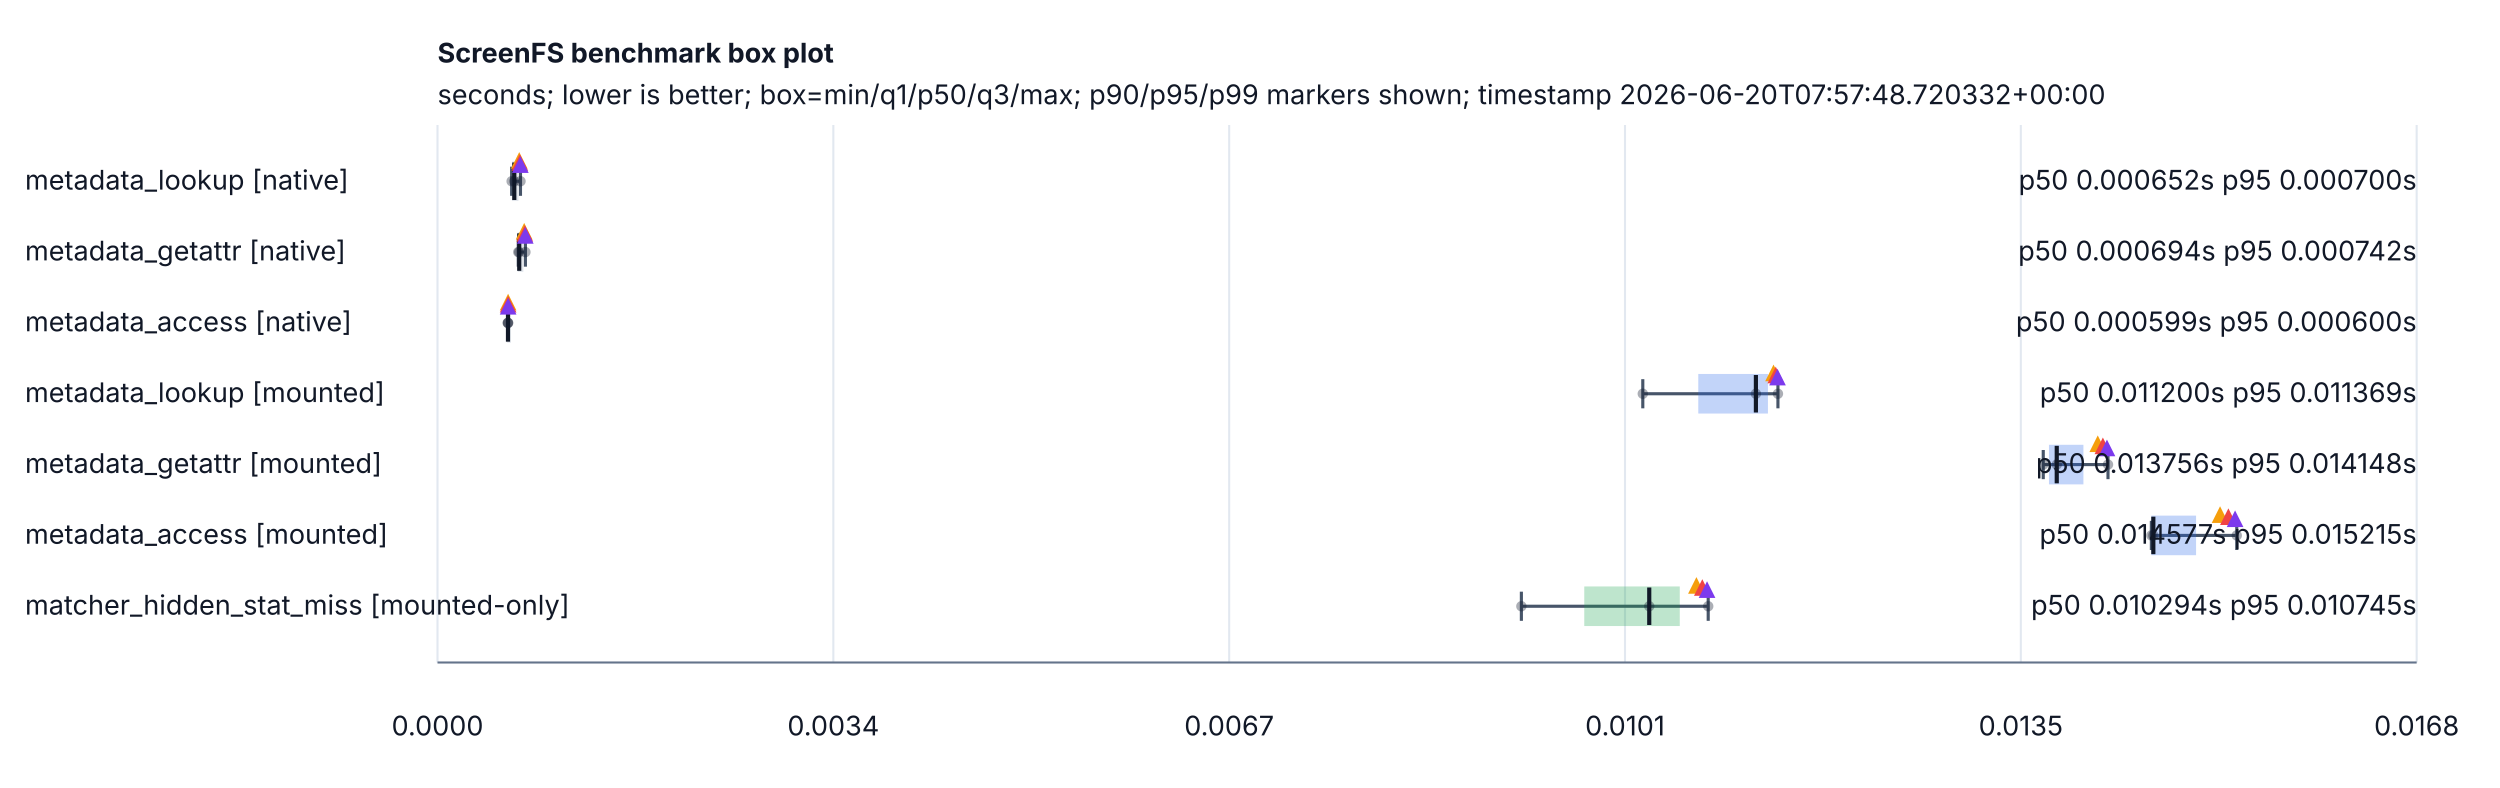
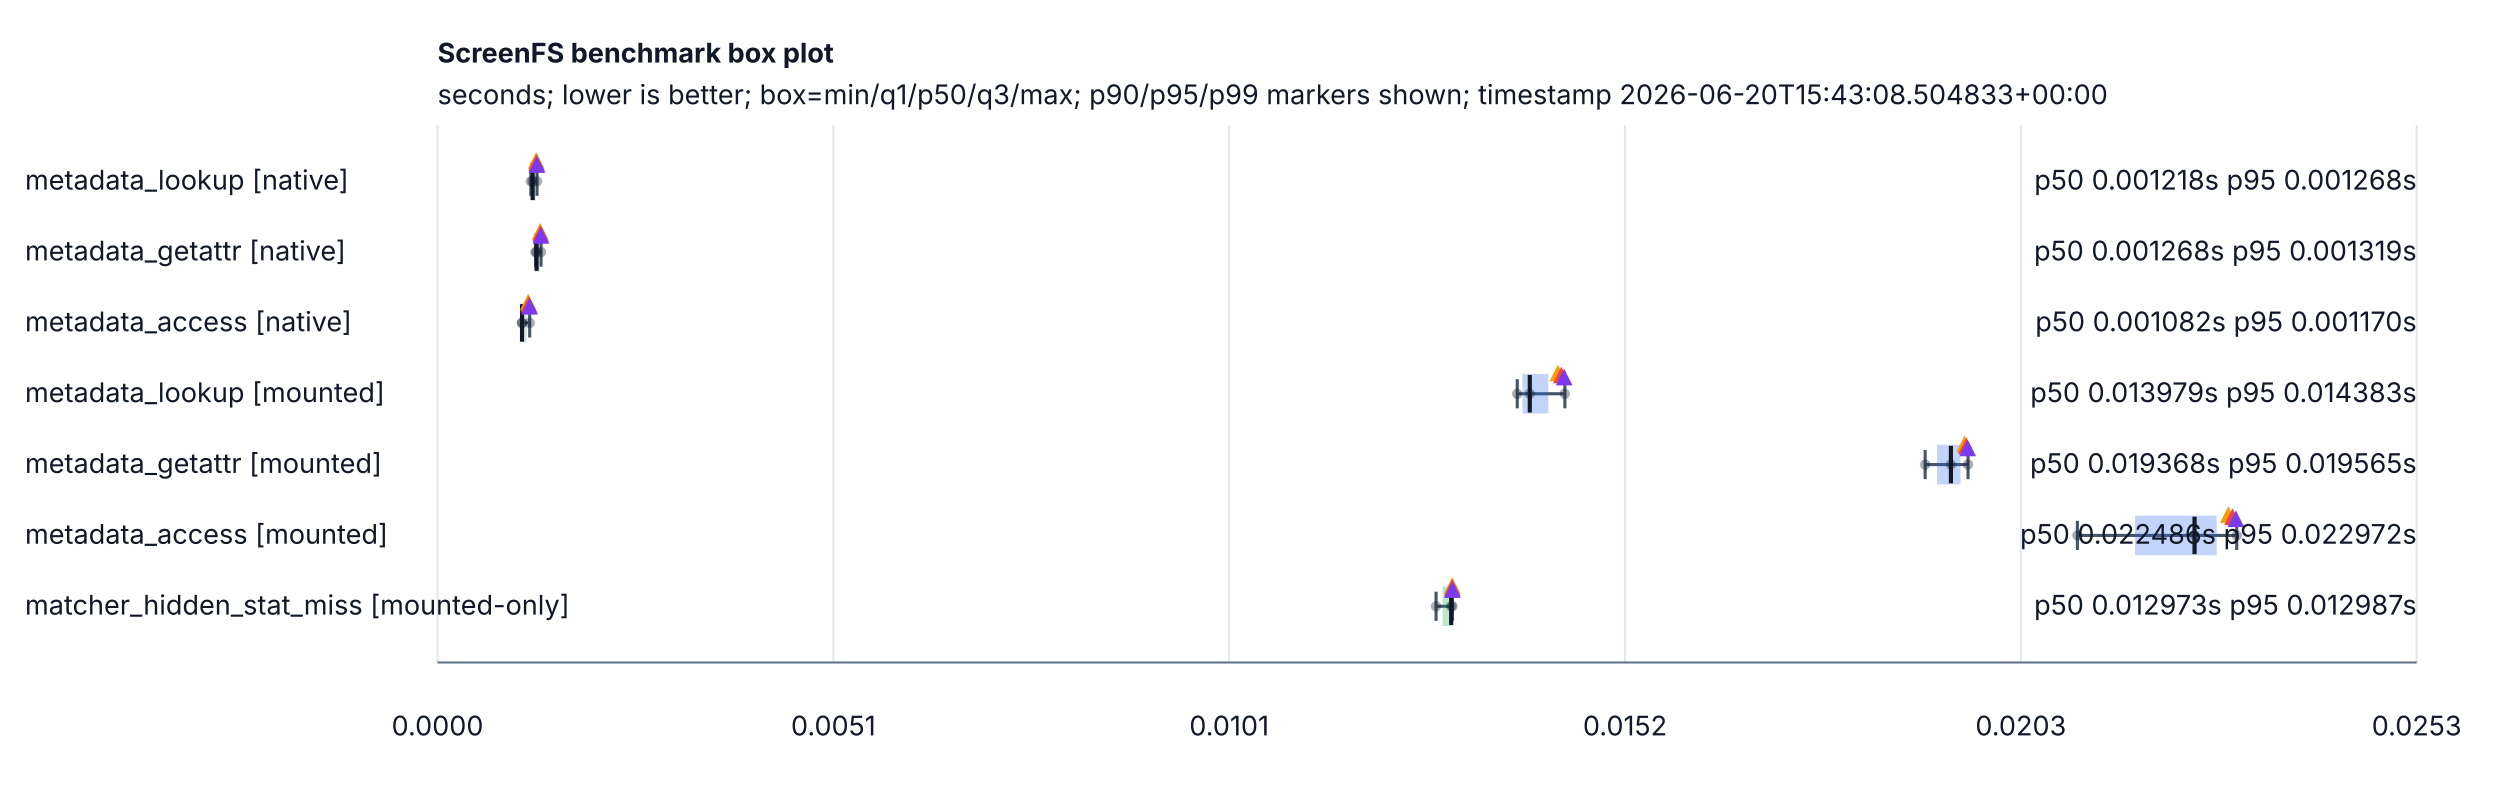
<svg xmlns="http://www.w3.org/2000/svg" width="1200" height="378" viewBox="0 0 1200 378">
  <style>
text{font-family:Inter,Pretendard,Arial,sans-serif;fill:#111827;font-size:13px}
.axis{stroke:#64748b;stroke-width:1}.grid{stroke:#e2e8f0;stroke-width:1}.median{stroke:#111827;stroke-width:2}.whisker{stroke:#475569;stroke-width:1.5}.sample{fill:#0f172a;opacity:.35}
</style>
  <text x="210" y="30" font-size="20" font-weight="700">ScreenFS benchmark box plot</text>
-   <text x="210" y="50">seconds; lower is better; box=min/q1/p50/q3/max; p90/p95/p99 markers shown; timestamp 2026-06-20T07:57:48.720332+00:00</text>
+   <text x="210" y="50">seconds; lower is better; box=min/q1/p50/q3/max; p90/p95/p99 markers shown; timestamp 2026-06-20T15:43:08.504833+00:00</text>
  <line class="grid" x1="210.00" y1="60" x2="210.00" y2="318" />
  <text x="210.00" y="353" text-anchor="middle">0.0000</text>
  <line class="grid" x1="400.00" y1="60" x2="400.00" y2="318" />
-   <text x="400.00" y="353" text-anchor="middle">0.0034</text>
+   <text x="400.00" y="353" text-anchor="middle">0.0051</text>
  <line class="grid" x1="590.00" y1="60" x2="590.00" y2="318" />
-   <text x="590.00" y="353" text-anchor="middle">0.0067</text>
+   <text x="590.00" y="353" text-anchor="middle">0.0101</text>
  <line class="grid" x1="780.00" y1="60" x2="780.00" y2="318" />
-   <text x="780.00" y="353" text-anchor="middle">0.0101</text>
+   <text x="780.00" y="353" text-anchor="middle">0.0152</text>
  <line class="grid" x1="970.00" y1="60" x2="970.00" y2="318" />
-   <text x="970.00" y="353" text-anchor="middle">0.0135</text>
+   <text x="970.00" y="353" text-anchor="middle">0.0203</text>
  <line class="grid" x1="1160.00" y1="60" x2="1160.00" y2="318" />
-   <text x="1160.00" y="353" text-anchor="middle">0.0168</text>
+   <text x="1160.00" y="353" text-anchor="middle">0.0253</text>
  <line class="axis" x1="210" y1="318" x2="1160" y2="318" />
  <text x="12" y="91.00">metadata_lookup [native]</text>
-   <line class="whisker" x1="245.59" y1="87.00" x2="249.83" y2="87.00" />
-   <line class="whisker" x1="245.59" y1="80.00" x2="245.59" y2="94.00" />
-   <line class="whisker" x1="249.83" y1="80.00" x2="249.83" y2="94.00" />
-   <rect x="246.23" y="78.00" width="2.12" height="18" fill="#94a3b8" opacity="0.28" stroke="#94a3b8" />
-   <line class="median" x1="246.86" y1="78.00" x2="246.86" y2="96.00" />
-   <circle class="sample" cx="249.83" cy="87.00" r="2.5" />
-   <circle class="sample" cx="246.86" cy="87.00" r="2.5" />
-   <circle class="sample" cx="245.59" cy="87.00" r="2.5" />
-   <polygon points="249.23,73.00 245.23,81.00 253.23,81.00" fill="#f59e0b" />
-   <polygon points="249.53,74.00 245.53,82.00 253.53,82.00" fill="#ef4444" />
-   <polygon points="249.77,75.00 245.77,83.00 253.77,83.00" fill="#7c3aed" />
-   <text x="1160" y="91.00" text-anchor="end">p50 0.000652s p95 0.000700s</text>
+   <line class="whisker" x1="254.82" y1="87.00" x2="257.77" y2="87.00" />
+   <line class="whisker" x1="254.82" y1="80.00" x2="254.82" y2="94.00" />
+   <line class="whisker" x1="257.77" y1="80.00" x2="257.77" y2="94.00" />
+   <rect x="255.24" y="78.00" width="1.48" height="18" fill="#94a3b8" opacity="0.28" stroke="#94a3b8" />
+   <line class="median" x1="255.67" y1="78.00" x2="255.67" y2="96.00" />
+   <circle class="sample" cx="254.82" cy="87.00" r="2.5" />
+   <circle class="sample" cx="257.77" cy="87.00" r="2.5" />
+   <circle class="sample" cx="255.67" cy="87.00" r="2.5" />
+   <polygon points="257.35,73.00 253.35,81.00 261.35,81.00" fill="#f59e0b" />
+   <polygon points="257.56,74.00 253.56,82.00 261.56,82.00" fill="#ef4444" />
+   <polygon points="257.73,75.00 253.73,83.00 261.73,83.00" fill="#7c3aed" />
+   <text x="1160" y="91.00" text-anchor="end">p50 0.001218s p95 0.001268s</text>
  <text x="12" y="125.00">metadata_getattr [native]</text>
-   <line class="whisker" x1="248.77" y1="121.00" x2="252.20" y2="121.00" />
-   <line class="whisker" x1="248.77" y1="114.00" x2="248.77" y2="128.00" />
-   <line class="whisker" x1="252.20" y1="114.00" x2="252.20" y2="128.00" />
-   <rect x="249.00" y="112.00" width="1.71" height="18" fill="#94a3b8" opacity="0.28" stroke="#94a3b8" />
-   <line class="median" x1="249.23" y1="112.00" x2="249.23" y2="130.00" />
-   <circle class="sample" cx="249.23" cy="121.00" r="2.5" />
-   <circle class="sample" cx="248.77" cy="121.00" r="2.5" />
-   <circle class="sample" cx="252.20" cy="121.00" r="2.5" />
-   <polygon points="251.61,107.00 247.61,115.00 255.61,115.00" fill="#f59e0b" />
-   <polygon points="251.91,108.00 247.91,116.00 255.91,116.00" fill="#ef4444" />
-   <polygon points="252.14,109.00 248.14,117.00 256.14,117.00" fill="#7c3aed" />
-   <text x="1160" y="125.00" text-anchor="end">p50 0.000694s p95 0.000742s</text>
+   <line class="whisker" x1="257.04" y1="121.00" x2="259.69" y2="121.00" />
+   <line class="whisker" x1="257.04" y1="114.00" x2="257.04" y2="128.00" />
+   <line class="whisker" x1="259.69" y1="114.00" x2="259.69" y2="128.00" />
+   <rect x="257.30" y="112.00" width="1.33" height="18" fill="#94a3b8" opacity="0.28" stroke="#94a3b8" />
+   <line class="median" x1="257.56" y1="112.00" x2="257.56" y2="130.00" />
+   <circle class="sample" cx="259.69" cy="121.00" r="2.5" />
+   <circle class="sample" cx="257.04" cy="121.00" r="2.5" />
+   <circle class="sample" cx="257.56" cy="121.00" r="2.5" />
+   <polygon points="259.26,107.00 255.26,115.00 263.26,115.00" fill="#f59e0b" />
+   <polygon points="259.48,108.00 255.48,116.00 263.48,116.00" fill="#ef4444" />
+   <polygon points="259.65,109.00 255.65,117.00 263.65,117.00" fill="#7c3aed" />
+   <text x="1160" y="125.00" text-anchor="end">p50 0.001268s p95 0.001319s</text>
  <text x="12" y="159.00">metadata_access [native]</text>
-   <line class="whisker" x1="243.69" y1="155.00" x2="243.91" y2="155.00" />
-   <line class="whisker" x1="243.69" y1="148.00" x2="243.69" y2="162.00" />
-   <line class="whisker" x1="243.91" y1="148.00" x2="243.91" y2="162.00" />
-   <rect x="243.76" y="146.00" width="1.00" height="18" fill="#94a3b8" opacity="0.28" stroke="#94a3b8" />
-   <line class="median" x1="243.83" y1="146.00" x2="243.83" y2="164.00" />
-   <circle class="sample" cx="243.69" cy="155.00" r="2.5" />
-   <circle class="sample" cx="243.91" cy="155.00" r="2.5" />
-   <circle class="sample" cx="243.83" cy="155.00" r="2.5" />
-   <polygon points="243.89,141.00 239.89,149.00 247.89,149.00" fill="#f59e0b" />
-   <polygon points="243.90,142.00 239.90,150.00 247.90,150.00" fill="#ef4444" />
-   <polygon points="243.90,143.00 239.90,151.00 247.90,151.00" fill="#7c3aed" />
-   <text x="1160" y="159.00" text-anchor="end">p50 0.000599s p95 0.000600s</text>
+   <line class="whisker" x1="250.53" y1="155.00" x2="254.25" y2="155.00" />
+   <line class="whisker" x1="250.53" y1="148.00" x2="250.53" y2="162.00" />
+   <line class="whisker" x1="254.25" y1="148.00" x2="254.25" y2="162.00" />
+   <rect x="250.55" y="146.00" width="1.86" height="18" fill="#94a3b8" opacity="0.28" stroke="#94a3b8" />
+   <line class="median" x1="250.58" y1="146.00" x2="250.58" y2="164.00" />
+   <circle class="sample" cx="254.25" cy="155.00" r="2.5" />
+   <circle class="sample" cx="250.58" cy="155.00" r="2.5" />
+   <circle class="sample" cx="250.53" cy="155.00" r="2.5" />
+   <polygon points="253.52,141.00 249.52,149.00 257.52,149.00" fill="#f59e0b" />
+   <polygon points="253.88,142.00 249.88,150.00 257.88,150.00" fill="#ef4444" />
+   <polygon points="254.18,143.00 250.18,151.00 258.18,151.00" fill="#7c3aed" />
+   <text x="1160" y="159.00" text-anchor="end">p50 0.001082s p95 0.001170s</text>
  <text x="12" y="193.00">metadata_lookup [mounted]</text>
-   <line class="whisker" x1="788.54" y1="189.00" x2="853.41" y2="189.00" />
-   <line class="whisker" x1="788.54" y1="182.00" x2="788.54" y2="196.00" />
-   <line class="whisker" x1="853.41" y1="182.00" x2="853.41" y2="196.00" />
-   <rect x="815.68" y="180.00" width="32.43" height="18" fill="#2563eb" opacity="0.28" stroke="#2563eb" />
-   <line class="median" x1="842.83" y1="180.00" x2="842.83" y2="198.00" />
-   <circle class="sample" cx="788.54" cy="189.00" r="2.5" />
-   <circle class="sample" cx="842.83" cy="189.00" r="2.5" />
-   <circle class="sample" cx="853.41" cy="189.00" r="2.5" />
-   <polygon points="851.29,175.00 847.29,183.00 855.29,183.00" fill="#f59e0b" />
-   <polygon points="852.35,176.00 848.35,184.00 856.35,184.00" fill="#ef4444" />
-   <polygon points="853.20,177.00 849.20,185.00 857.20,185.00" fill="#7c3aed" />
-   <text x="1160" y="193.00" text-anchor="end">p50 0.011200s p95 0.011369s</text>
+   <line class="whisker" x1="728.28" y1="189.00" x2="751.14" y2="189.00" />
+   <line class="whisker" x1="728.28" y1="182.00" x2="728.28" y2="196.00" />
+   <line class="whisker" x1="751.14" y1="182.00" x2="751.14" y2="196.00" />
+   <rect x="731.29" y="180.00" width="11.43" height="18" fill="#2563eb" opacity="0.28" stroke="#2563eb" />
+   <line class="median" x1="734.30" y1="180.00" x2="734.30" y2="198.00" />
+   <circle class="sample" cx="734.30" cy="189.00" r="2.5" />
+   <circle class="sample" cx="728.28" cy="189.00" r="2.5" />
+   <circle class="sample" cx="751.14" cy="189.00" r="2.5" />
+   <polygon points="747.77,175.00 743.77,183.00 751.77,183.00" fill="#f59e0b" />
+   <polygon points="749.45,176.00 745.45,184.00 753.45,184.00" fill="#ef4444" />
+   <polygon points="750.80,177.00 746.80,185.00 754.80,185.00" fill="#7c3aed" />
+   <text x="1160" y="193.00" text-anchor="end">p50 0.013979s p95 0.014383s</text>
  <text x="12" y="227.00">metadata_getattr [mounted]</text>
-   <line class="whisker" x1="980.76" y1="223.00" x2="1011.84" y2="223.00" />
-   <line class="whisker" x1="980.76" y1="216.00" x2="980.76" y2="230.00" />
-   <line class="whisker" x1="1011.84" y1="216.00" x2="1011.84" y2="230.00" />
-   <rect x="984.00" y="214.00" width="15.54" height="18" fill="#2563eb" opacity="0.28" stroke="#2563eb" />
-   <line class="median" x1="987.24" y1="214.00" x2="987.24" y2="232.00" />
-   <circle class="sample" cx="1011.84" cy="223.00" r="2.5" />
-   <circle class="sample" cx="980.76" cy="223.00" r="2.5" />
-   <circle class="sample" cx="987.24" cy="223.00" r="2.5" />
-   <polygon points="1006.92,209.00 1002.92,217.00 1010.92,217.00" fill="#f59e0b" />
-   <polygon points="1009.38,210.00 1005.38,218.00 1013.38,218.00" fill="#ef4444" />
-   <polygon points="1011.34,211.00 1007.34,219.00 1015.34,219.00" fill="#7c3aed" />
-   <text x="1160" y="227.00" text-anchor="end">p50 0.013756s p95 0.014148s</text>
+   <line class="whisker" x1="924.07" y1="223.00" x2="944.65" y2="223.00" />
+   <line class="whisker" x1="924.07" y1="216.00" x2="924.07" y2="230.00" />
+   <line class="whisker" x1="944.65" y1="216.00" x2="944.65" y2="230.00" />
+   <rect x="930.25" y="214.00" width="10.29" height="18" fill="#2563eb" opacity="0.28" stroke="#2563eb" />
+   <line class="median" x1="936.44" y1="214.00" x2="936.44" y2="232.00" />
+   <circle class="sample" cx="944.65" cy="223.00" r="2.5" />
+   <circle class="sample" cx="936.44" cy="223.00" r="2.5" />
+   <circle class="sample" cx="924.07" cy="223.00" r="2.5" />
+   <polygon points="943.01,209.00 939.01,217.00 947.01,217.00" fill="#f59e0b" />
+   <polygon points="943.83,210.00 939.83,218.00 947.83,218.00" fill="#ef4444" />
+   <polygon points="944.49,211.00 940.49,219.00 948.49,219.00" fill="#7c3aed" />
+   <text x="1160" y="227.00" text-anchor="end">p50 0.019368s p95 0.019565s</text>
  <text x="12" y="261.00">metadata_access [mounted]</text>
-   <line class="whisker" x1="1032.66" y1="257.00" x2="1073.64" y2="257.00" />
-   <line class="whisker" x1="1032.66" y1="250.00" x2="1032.66" y2="264.00" />
+   <line class="whisker" x1="997.15" y1="257.00" x2="1073.64" y2="257.00" />
+   <line class="whisker" x1="997.15" y1="250.00" x2="997.15" y2="264.00" />
  <line class="whisker" x1="1073.64" y1="250.00" x2="1073.64" y2="264.00" />
-   <rect x="1033.13" y="248.00" width="20.49" height="18" fill="#2563eb" opacity="0.28" stroke="#2563eb" />
-   <line class="median" x1="1033.60" y1="248.00" x2="1033.60" y2="266.00" />
-   <circle class="sample" cx="1033.60" cy="257.00" r="2.5" />
+   <rect x="1025.27" y="248.00" width="38.24" height="18" fill="#2563eb" opacity="0.28" stroke="#2563eb" />
+   <line class="median" x1="1053.38" y1="248.00" x2="1053.38" y2="266.00" />
+   <circle class="sample" cx="997.15" cy="257.00" r="2.5" />
+   <circle class="sample" cx="1053.38" cy="257.00" r="2.5" />
  <circle class="sample" cx="1073.64" cy="257.00" r="2.5" />
-   <circle class="sample" cx="1032.66" cy="257.00" r="2.5" />
-   <polygon points="1065.63,243.00 1061.63,251.00 1069.63,251.00" fill="#f59e0b" />
-   <polygon points="1069.63,244.00 1065.63,252.00 1073.63,252.00" fill="#ef4444" />
-   <polygon points="1072.84,245.00 1068.84,253.00 1076.84,253.00" fill="#7c3aed" />
-   <text x="1160" y="261.00" text-anchor="end">p50 0.014577s p95 0.015215s</text>
+   <polygon points="1069.59,243.00 1065.59,251.00 1073.59,251.00" fill="#f59e0b" />
+   <polygon points="1071.61,244.00 1067.61,252.00 1075.61,252.00" fill="#ef4444" />
+   <polygon points="1073.23,245.00 1069.23,253.00 1077.23,253.00" fill="#7c3aed" />
+   <text x="1160" y="261.00" text-anchor="end">p50 0.022486s p95 0.022972s</text>
  <text x="12" y="295.00">matcher_hidden_stat_miss [mounted-only]</text>
-   <line class="whisker" x1="730.26" y1="291.00" x2="819.94" y2="291.00" />
-   <line class="whisker" x1="730.26" y1="284.00" x2="730.26" y2="298.00" />
-   <line class="whisker" x1="819.94" y1="284.00" x2="819.94" y2="298.00" />
-   <rect x="760.95" y="282.00" width="44.84" height="18" fill="#16a34a" opacity="0.28" stroke="#16a34a" />
-   <line class="median" x1="791.64" y1="282.00" x2="791.64" y2="300.00" />
-   <circle class="sample" cx="791.64" cy="291.00" r="2.5" />
-   <circle class="sample" cx="730.26" cy="291.00" r="2.5" />
-   <circle class="sample" cx="819.94" cy="291.00" r="2.5" />
-   <polygon points="814.28,277.00 810.28,285.00 818.28,285.00" fill="#f59e0b" />
-   <polygon points="817.11,278.00 813.11,286.00 821.11,286.00" fill="#ef4444" />
-   <polygon points="819.38,279.00 815.38,287.00 823.38,287.00" fill="#7c3aed" />
-   <text x="1160" y="295.00" text-anchor="end">p50 0.010294s p95 0.010745s</text>
+   <line class="whisker" x1="689.31" y1="291.00" x2="697.17" y2="291.00" />
+   <line class="whisker" x1="689.31" y1="284.00" x2="689.31" y2="298.00" />
+   <line class="whisker" x1="697.17" y1="284.00" x2="697.17" y2="298.00" />
+   <rect x="692.94" y="282.00" width="3.93" height="18" fill="#16a34a" opacity="0.28" stroke="#16a34a" />
+   <line class="median" x1="696.57" y1="282.00" x2="696.57" y2="300.00" />
+   <circle class="sample" cx="697.17" cy="291.00" r="2.5" />
+   <circle class="sample" cx="689.31" cy="291.00" r="2.5" />
+   <circle class="sample" cx="696.57" cy="291.00" r="2.5" />
+   <polygon points="697.05,277.00 693.05,285.00 701.05,285.00" fill="#f59e0b" />
+   <polygon points="697.11,278.00 693.11,286.00 701.11,286.00" fill="#ef4444" />
+   <polygon points="697.16,279.00 693.16,287.00 701.16,287.00" fill="#7c3aed" />
+   <text x="1160" y="295.00" text-anchor="end">p50 0.012973s p95 0.012987s</text>
</svg>
